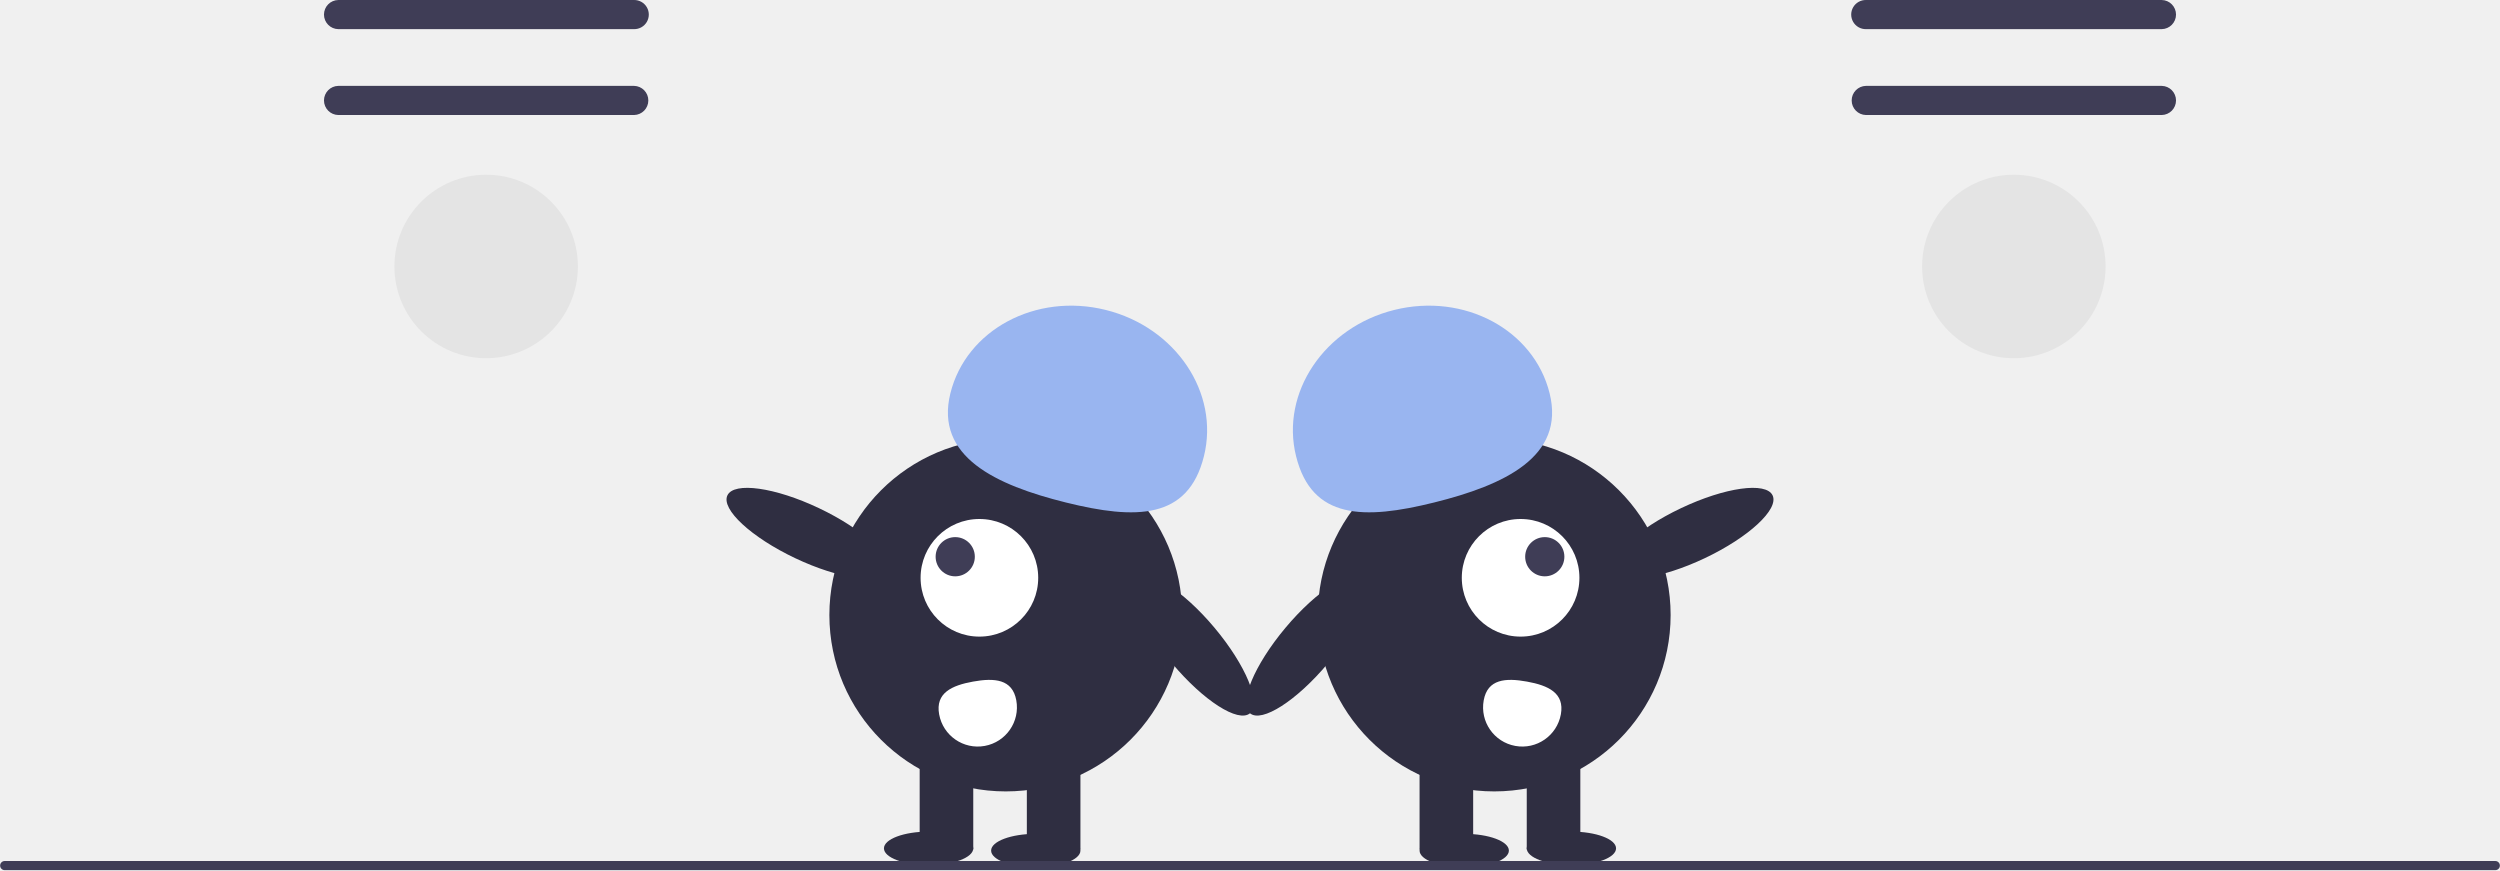
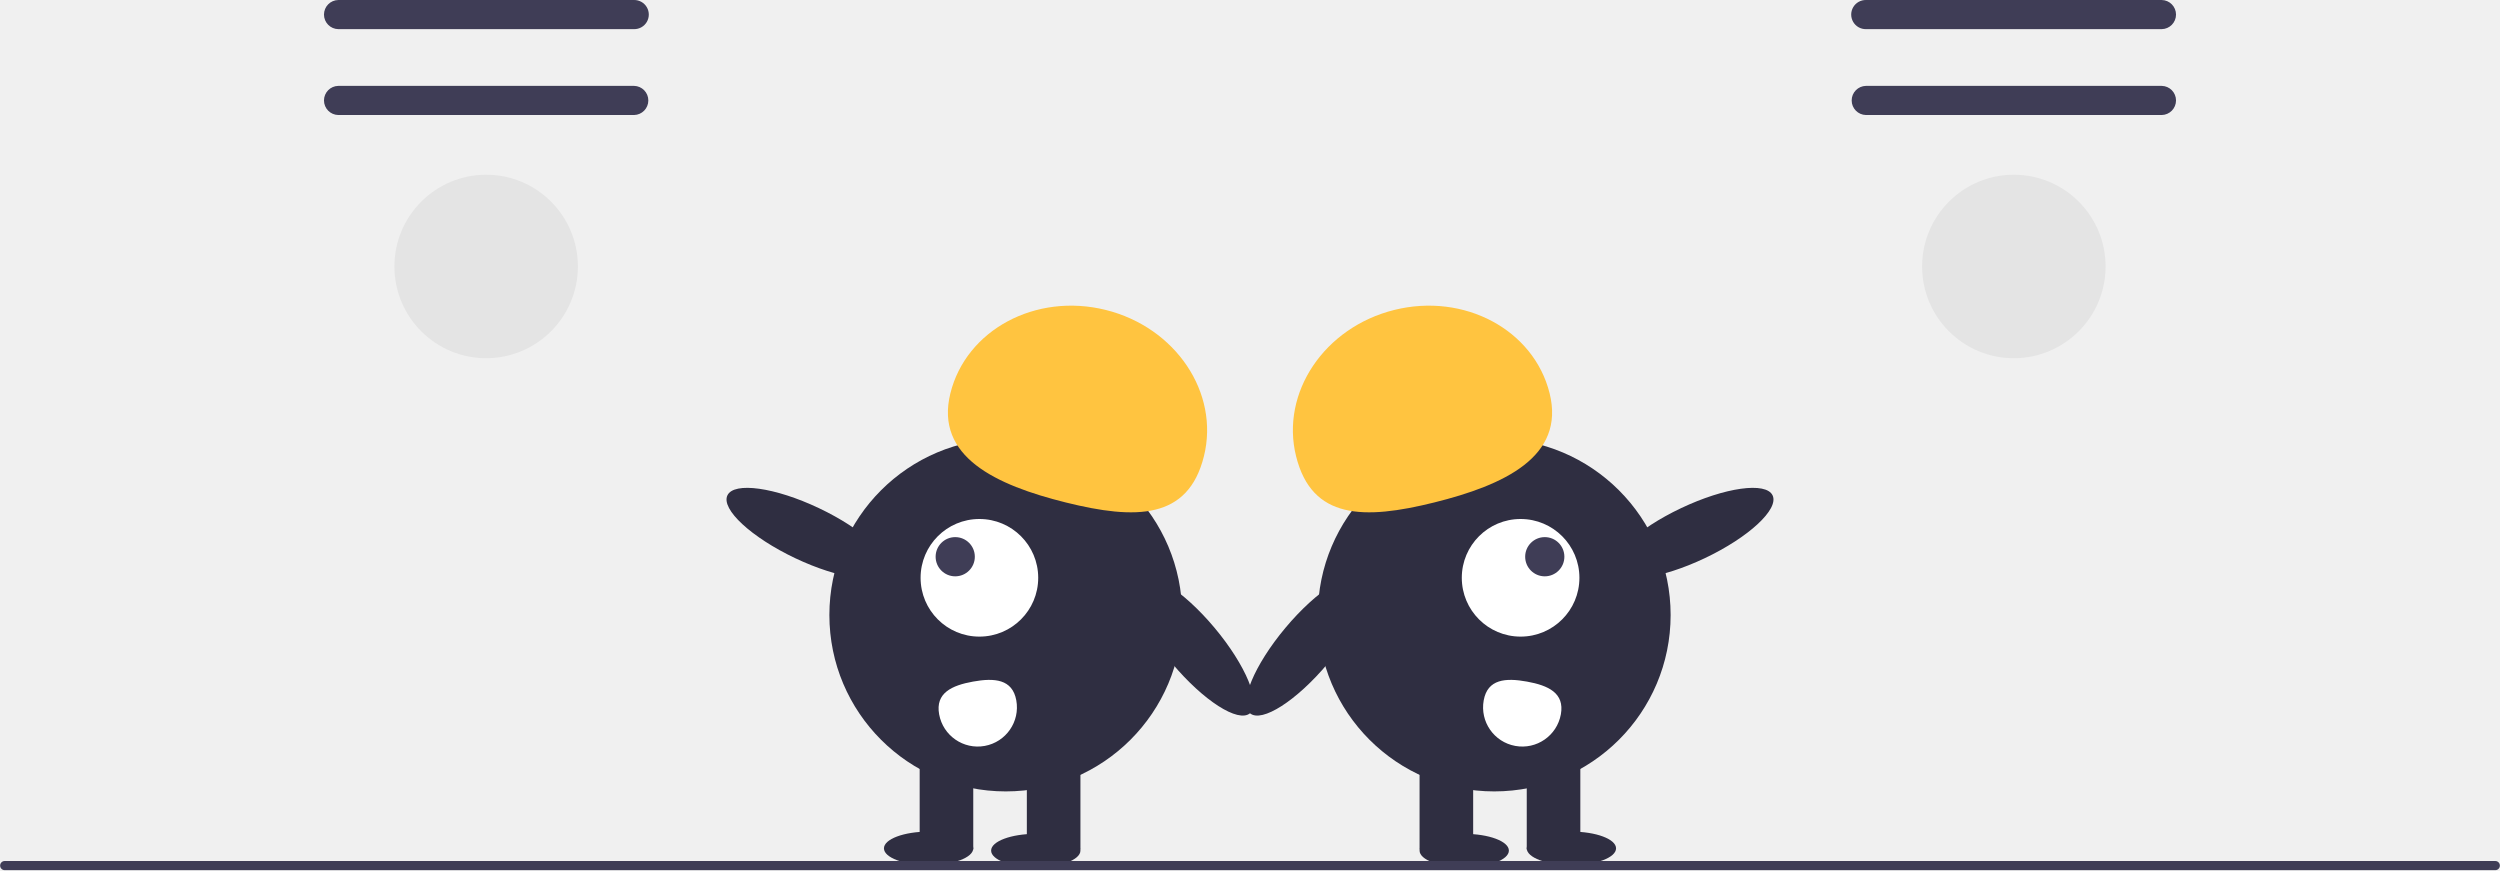
<svg xmlns="http://www.w3.org/2000/svg" data-name="Layer 1" width="649.675" height="226.13" viewBox="0 0 649.675 226.13">
-   <path id="bcc0edba-f0dd-423b-bdfc-f2fa10ec70b3-903" data-name="Path 680" d="M363.083,336.935a3.788,3.788,0,0,0,0,7.575H439.918a3.788,3.788,0,1,0,0-7.575Z" transform="translate(-275.1623 -336.9351)" fill="#3f3d56" />
-   <path id="fa56b25f-6ad1-4bb0-b587-f288aecf2229-904" data-name="Path 681" d="M363.083,359.251a3.788,3.788,0,0,0,0,7.575H439.918a3.788,3.788,0,0,0,0-7.575Z" transform="translate(-275.1623 -336.9351)" fill="#3f3d56" />
-   <path id="b413f49f-a7ee-4528-83fd-849b3d17d98f-905" data-name="Path 682" d="M401.501,430.025a23.841,23.841,0,1,1,23.841-23.842h0A23.869,23.869,0,0,1,401.501,430.025Z" transform="translate(-275.1623 -336.9351)" fill="#e4e4e4" />
-   <path id="ba255611-006f-40c2-b981-3cbda4cfa311-906" data-name="Path 680" d="M760.083,336.935a3.788,3.788,0,1,0,0,7.575H836.918a3.788,3.788,0,0,0,0-7.575Z" transform="translate(-275.1623 -336.9351)" fill="#3f3d56" />
-   <path id="f7616677-88a5-4e4e-be2c-5696cf4c3e42-907" data-name="Path 681" d="M760.083,359.251a3.788,3.788,0,0,0,0,7.575H836.918a3.788,3.788,0,0,0,0-7.575Z" transform="translate(-275.1623 -336.9351)" fill="#3f3d56" />
-   <path id="b0ec98cc-856e-42d0-b3d1-ea9b3df6bb16-908" data-name="Path 682" d="M798.501,430.025a23.841,23.841,0,1,1,23.841-23.842h0A23.869,23.869,0,0,1,798.501,430.025Z" transform="translate(-275.1623 -336.9351)" fill="#e4e4e4" />
+   <path id="bcc0edba-f0dd-423b-bdfc-f2fa10ec70b3-74" data-name="Path 680" d="M363.083,336.935a3.788,3.788,0,0,0,0,7.575H439.918a3.788,3.788,0,1,0,0-7.575Z" transform="translate(-275.1623 -336.9351)" fill="#3f3d56" />
+   <path id="fa56b25f-6ad1-4bb0-b587-f288aecf2229-75" data-name="Path 681" d="M363.083,359.251a3.788,3.788,0,0,0,0,7.575H439.918a3.788,3.788,0,0,0,0-7.575Z" transform="translate(-275.1623 -336.9351)" fill="#3f3d56" />
+   <path id="b413f49f-a7ee-4528-83fd-849b3d17d98f-76" data-name="Path 682" d="M401.501,430.025a23.841,23.841,0,1,1,23.841-23.842h0A23.869,23.869,0,0,1,401.501,430.025Z" transform="translate(-275.1623 -336.9351)" fill="#e4e4e4" />
+   <path id="ba255611-006f-40c2-b981-3cbda4cfa311-77" data-name="Path 680" d="M760.083,336.935a3.788,3.788,0,1,0,0,7.575H836.918a3.788,3.788,0,0,0,0-7.575Z" transform="translate(-275.1623 -336.9351)" fill="#3f3d56" />
+   <path id="f7616677-88a5-4e4e-be2c-5696cf4c3e42-78" data-name="Path 681" d="M760.083,359.251a3.788,3.788,0,0,0,0,7.575H836.918a3.788,3.788,0,0,0,0-7.575Z" transform="translate(-275.1623 -336.9351)" fill="#3f3d56" />
+   <path id="b0ec98cc-856e-42d0-b3d1-ea9b3df6bb16-79" data-name="Path 682" d="M798.501,430.025a23.841,23.841,0,1,1,23.841-23.842h0A23.869,23.869,0,0,1,798.501,430.025Z" transform="translate(-275.1623 -336.9351)" fill="#e4e4e4" />
  <ellipse cx="484.902" cy="475.492" rx="7.195" ry="22.919" transform="translate(-427.6749 372.9171) rotate(-64.62574)" fill="#2f2e41" />
  <ellipse cx="585.287" cy="504.72" rx="7.195" ry="22.919" transform="translate(-462.6476 156.5308) rotate(-39.93837)" fill="#2f2e41" />
  <circle cx="261.37" cy="159.826" r="45.839" fill="#2f2e41" />
  <rect x="266.846" y="195.801" width="13.926" height="24.95" fill="#2f2e41" />
  <rect x="238.994" y="195.801" width="13.926" height="24.95" fill="#2f2e41" />
  <ellipse cx="269.167" cy="221.041" rx="11.605" ry="4.352" fill="#2f2e41" />
  <ellipse cx="241.315" cy="220.461" rx="11.605" ry="4.352" fill="#2f2e41" />
-   <path d="M522.139,439.141c4.093-16.484,22.16-26.184,40.355-21.666s29.625,21.543,25.532,38.026-17.672,16.537-35.867,12.019S518.046,455.624,522.139,439.141Z" transform="translate(-275.1623 -336.9351)" fill="#99b5f0" />
+   <path d="M522.139,439.141c4.093-16.484,22.16-26.184,40.355-21.666s29.625,21.543,25.532,38.026-17.672,16.537-35.867,12.019S518.046,455.624,522.139,439.141Z" transform="translate(-275.1623 -336.9351)" fill="#ffc440" />
  <circle cx="254.517" cy="150.154" r="15.283" fill="#fff" />
  <circle cx="248.235" cy="144.676" r="5.094" fill="#3f3d56" />
  <path d="M539.266,518.929a10.188,10.188,0,0,1-20.047,3.649h0l-.004-.02c-1.002-5.537,3.279-7.496,8.816-8.499S538.264,513.392,539.266,518.929Z" transform="translate(-275.1623 -336.9351)" fill="#fff" />
  <ellipse cx="715.098" cy="475.492" rx="22.919" ry="7.195" transform="translate(-409.9374 15.37692) rotate(-25.37426)" fill="#2f2e41" />
  <ellipse cx="614.713" cy="504.72" rx="22.919" ry="7.195" transform="translate(-442.0593 315.0959) rotate(-50.06163)" fill="#2f2e41" />
  <circle cx="388.306" cy="159.826" r="45.839" fill="#2f2e41" />
  <rect x="368.904" y="195.801" width="13.926" height="24.95" fill="#2f2e41" />
  <rect x="396.755" y="195.801" width="13.926" height="24.95" fill="#2f2e41" />
  <ellipse cx="380.509" cy="221.041" rx="11.605" ry="4.352" fill="#2f2e41" />
  <ellipse cx="408.36" cy="220.461" rx="11.605" ry="4.352" fill="#2f2e41" />
-   <path d="M677.861,439.141c-4.093-16.484-22.16-26.184-40.355-21.666s-29.625,21.543-25.532,38.026,17.672,16.537,35.867,12.019S681.954,455.624,677.861,439.141Z" transform="translate(-275.1623 -336.9351)" fill="#99b5f0" />
+   <path d="M677.861,439.141c-4.093-16.484-22.16-26.184-40.355-21.666s-29.625,21.543-25.532,38.026,17.672,16.537,35.867,12.019S681.954,455.624,677.861,439.141Z" transform="translate(-275.1623 -336.9351)" fill="#ffc440" />
  <circle cx="395.159" cy="150.154" r="15.283" fill="#fff" />
  <circle cx="401.44" cy="144.676" r="5.094" fill="#3f3d56" />
  <path d="M660.734,518.929a10.188,10.188,0,0,0,20.047,3.649h0l.004-.02c1.002-5.537-3.279-7.496-8.816-8.499S661.736,513.392,660.734,518.929Z" transform="translate(-275.1623 -336.9351)" fill="#fff" />
  <path d="M923.647,563.065H276.353a1.191,1.191,0,0,1,0-2.381H923.647a1.191,1.191,0,0,1,0,2.381Z" transform="translate(-275.1623 -336.9351)" fill="#3f3d56" />
</svg>
